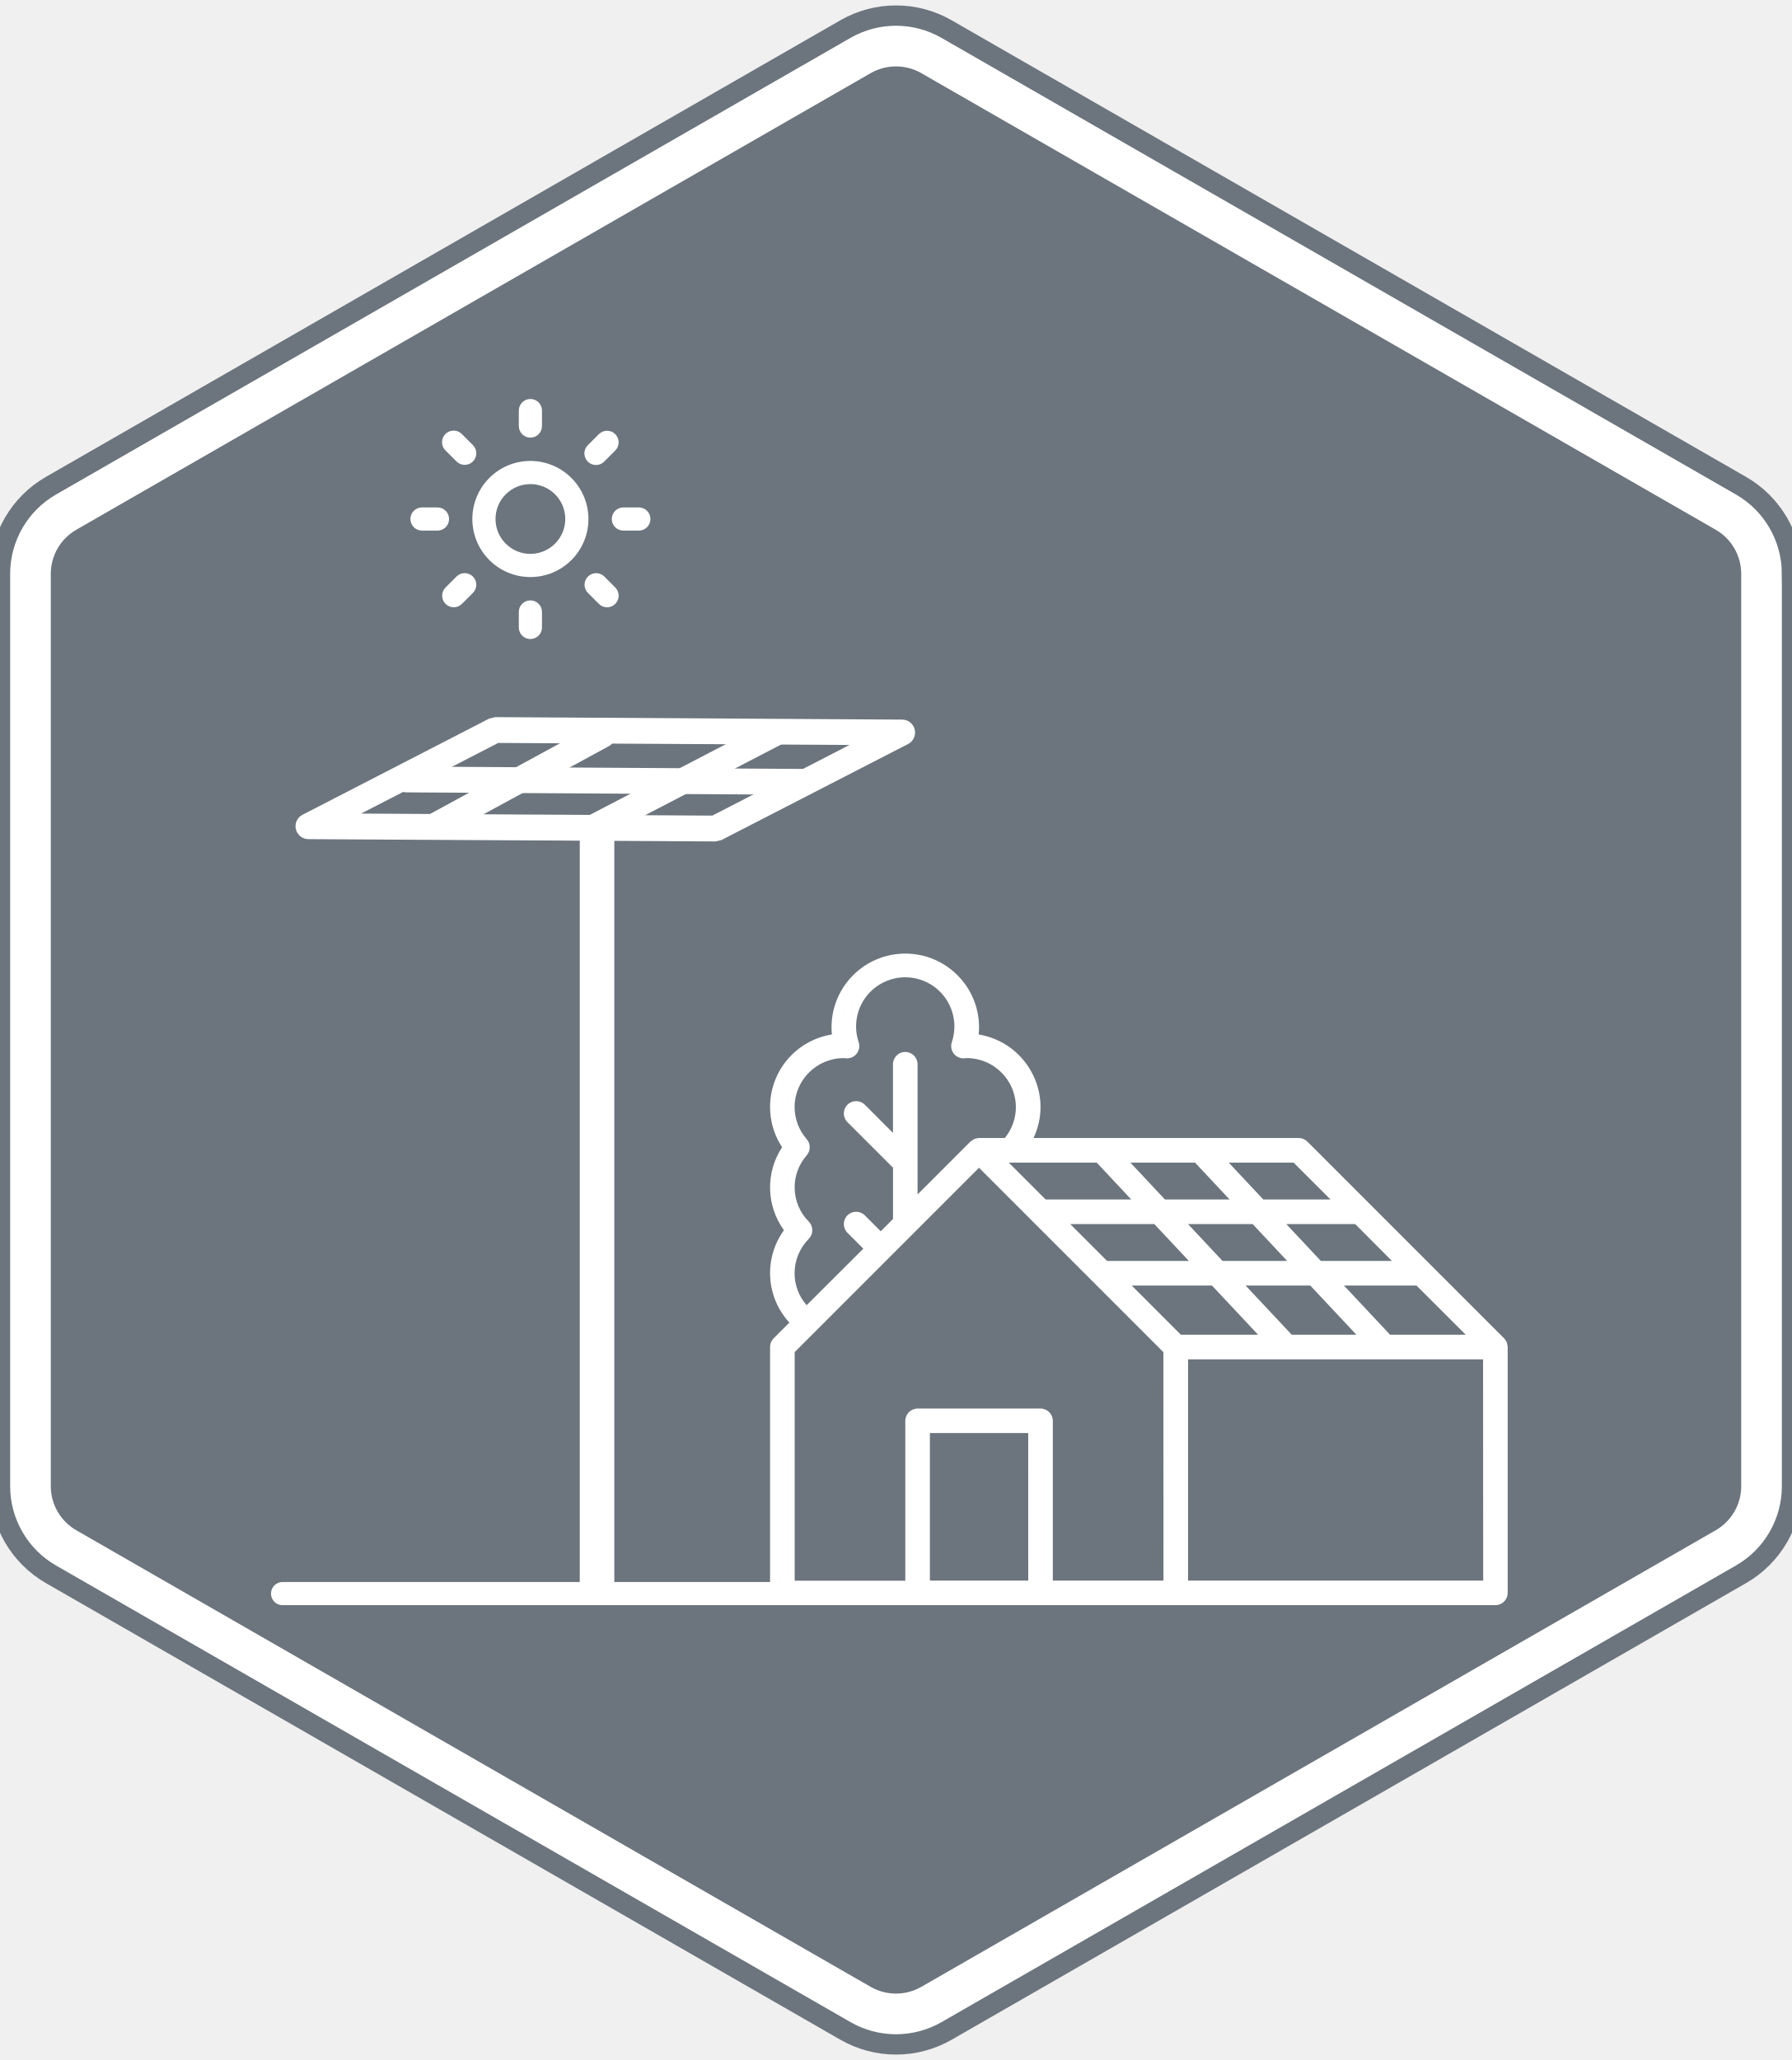
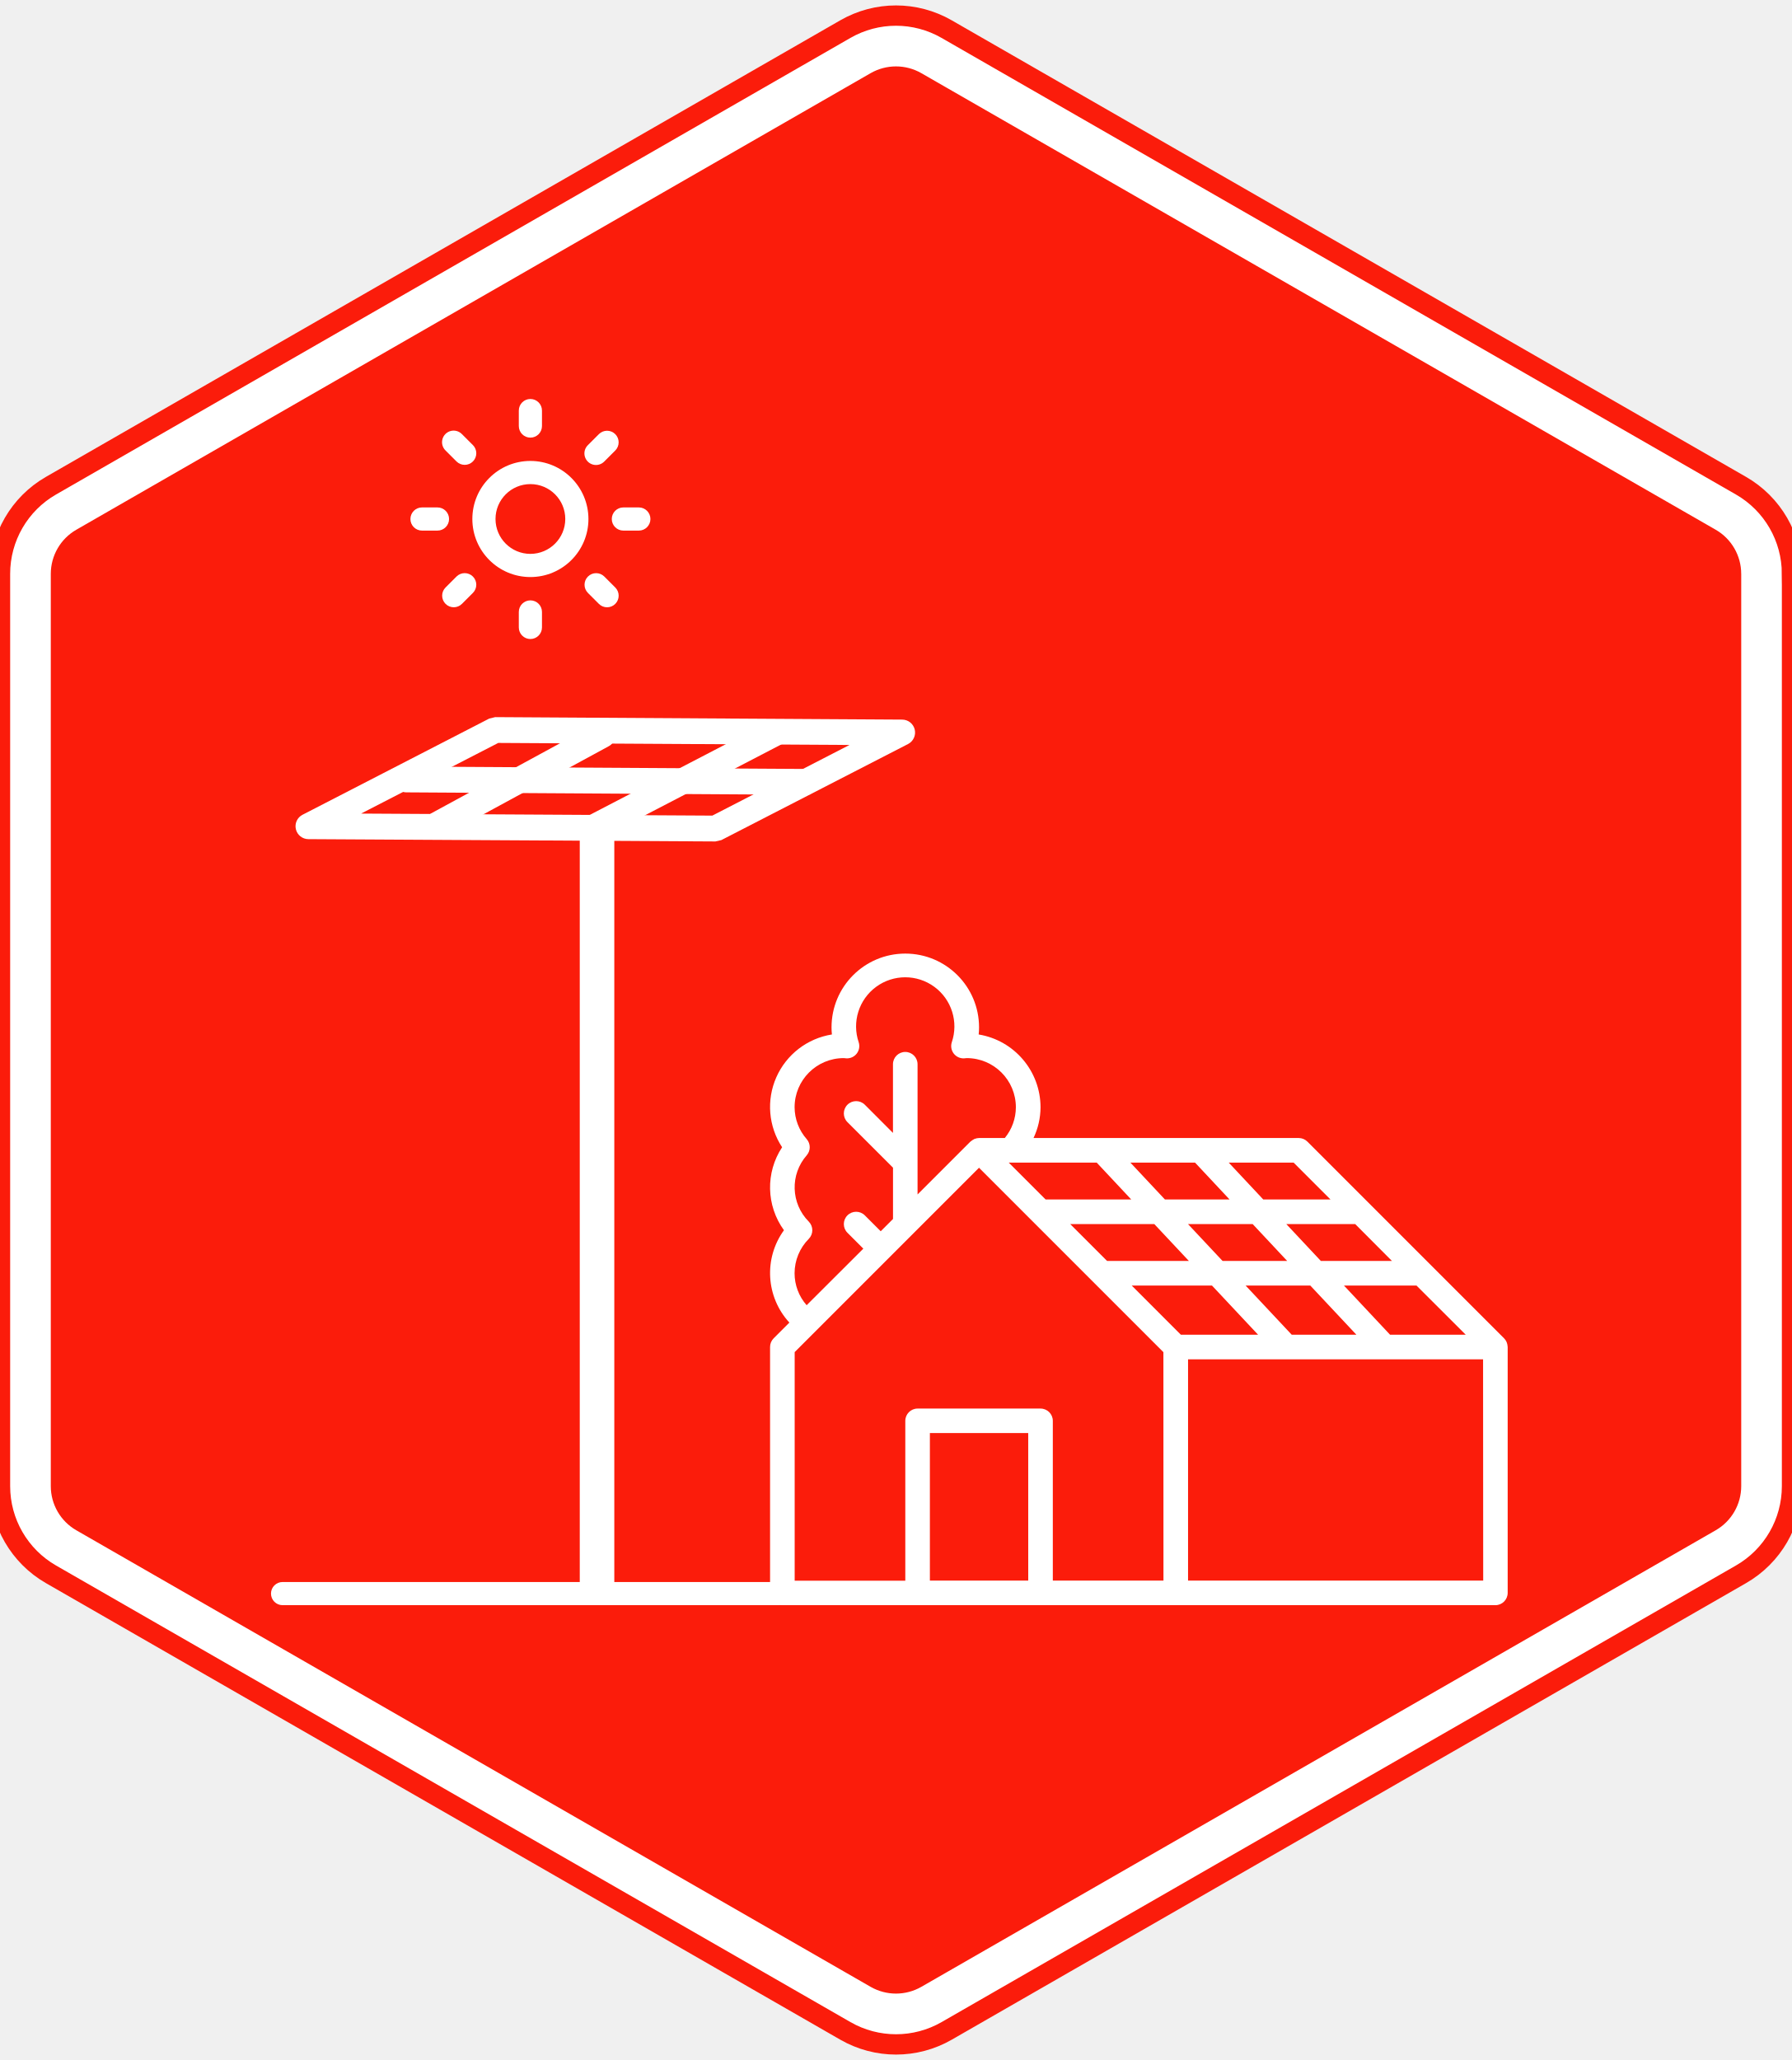
<svg xmlns="http://www.w3.org/2000/svg" width="88.202" height="101.382">
  <g data-name="Grupo 1026">
-     <g data-name="Polígono 1" fill="#6c757d" stroke="#6c757d">
+     <g data-name="Polígono 1" fill="#fb1c0b" stroke="#fb1c0b">
      <path d="M1.5 73.143V28.239a3.51 3.51 0 011.756-3.035l39.1-22.472a3.512 3.512 0 013.489 0l39.101 22.472a3.509 3.509 0 011.756 3.035v44.904a3.51 3.51 0 01-1.756 3.035L45.845 98.649a3.512 3.512 0 01-3.488 0L3.256 76.178A3.509 3.509 0 011.5 73.143z" />
      <path d="M85.202 28.239c0-.714-.384-1.379-1.003-1.734L45.097 4.033a2.007 2.007 0 00-1.993 0l-39.1 22.472A2.005 2.005 0 003 28.239v44.904c0 .714.384 1.378 1.003 1.734l39.101 22.472a2.007 2.007 0 001.993 0L84.2 74.877a2.005 2.005 0 001.003-1.734V28.239m3 0v44.904a5 5 0 01-2.509 4.335l-39.1 22.472a5 5 0 01-4.983 0L2.508 77.478A5 5 0 010 73.143V28.239a5 5 0 012.508-4.335L41.61 1.432a5 5 0 014.982 0l39.101 22.472a5 5 0 012.509 4.335z" fill="#fff" />
    </g>
    <g data-name="Grupo 546">
      <g data-name="Grupo 504">
        <g data-name="Grupo 503">
          <path data-name="Trazado 1592" d="M26.106 22.685a2.857 2.857 0 102.857 2.857 2.861 2.861 0 00-2.857-2.857zm0 4.574a1.717 1.717 0 111.717-1.717 1.719 1.719 0 01-1.717 1.717z" fill="#fff" />
        </g>
      </g>
      <g data-name="Grupo 506">
        <g data-name="Grupo 505">
          <path data-name="Trazado 1593" d="M26.106 19.636a.57.57 0 00-.57.57v.762a.57.57 0 101.14 0v-.762a.57.57 0 00-.57-.57z" fill="#fff" />
        </g>
      </g>
      <g data-name="Grupo 508">
        <g data-name="Grupo 507">
          <path data-name="Trazado 1594" d="M23.276 21.905l-.539-.539a.57.57 0 10-.806.806l.539.539a.57.57 0 00.806-.807z" fill="#fff" />
        </g>
      </g>
      <g data-name="Grupo 510">
        <g data-name="Grupo 509">
          <path data-name="Trazado 1595" d="M21.533 24.973h-.762a.57.57 0 000 1.14h.762a.57.57 0 000-1.14z" fill="#fff" />
        </g>
      </g>
      <g data-name="Grupo 512">
        <g data-name="Grupo 511">
          <path data-name="Trazado 1596" d="M23.276 28.374a.57.57 0 00-.807 0l-.539.539a.57.57 0 10.807.806l.539-.539a.57.57 0 000-.806z" fill="#fff" />
        </g>
      </g>
      <g data-name="Grupo 514">
        <g data-name="Grupo 513">
          <path data-name="Trazado 1597" d="M26.106 29.547a.57.57 0 00-.57.57v.762a.57.57 0 101.14 0v-.762a.57.57 0 00-.57-.57z" fill="#fff" />
        </g>
      </g>
      <g data-name="Grupo 516">
        <g data-name="Grupo 515">
          <path data-name="Trazado 1598" d="M30.284 28.914l-.539-.539a.57.57 0 00-.807.806l.539.539a.57.57 0 00.807-.806z" fill="#fff" />
        </g>
      </g>
      <g data-name="Grupo 518">
        <g data-name="Grupo 517">
          <path data-name="Trazado 1599" d="M31.444 24.973h-.762a.57.57 0 100 1.14h.762a.57.57 0 100-1.14z" fill="#fff" />
        </g>
      </g>
      <g data-name="Grupo 520">
        <g data-name="Grupo 519">
          <path data-name="Trazado 1600" d="M30.283 21.366a.57.57 0 00-.806 0l-.539.539a.57.57 0 10.806.806l.539-.539a.57.57 0 000-.806z" fill="#fff" />
        </g>
      </g>
      <g data-name="Grupo 522">
        <g data-name="Grupo 521">
          <path data-name="Trazado 1601" d="M19.437 77.858h-5.529a.57.57 0 100 1.14h24.4a.57.57 0 100-1.14H19.437z" fill="#fff" />
        </g>
      </g>
      <g data-name="Grupo 545">
        <g data-name="Grupo 544">
          <path data-name="Trazado 1613" d="M74.203 66.255a.6.6 0 00-.031-.157c-.007-.019-.011-.038-.02-.056a.6.6 0 00-.121-.177l-9.681-9.681a.605.605 0 00-.425-.177H50.87a3.562 3.562 0 00.345-1.513 3.636 3.636 0 00-3.045-3.583 3.275 3.275 0 00.019-.35 3.63 3.63 0 00-7.261 0 3.274 3.274 0 00.019.35 3.612 3.612 0 00-2.452 5.55 3.592 3.592 0 00.091 4.084 3.6 3.6 0 00.267 4.546l-.774.774a.6.6 0 00-.176.428v12.1a.605.605 0 00.605.605h35.095a.605.605 0 00.605-.605v-12.1c-.005-.013-.005-.025-.005-.038zm-2.06-.568h-3.725l-2.269-2.42h3.57zm-13.67-5.445h3.183l1.7 1.815h-3.181zm.044 1.815h-4.026l-1.815-1.815h4.139zm5.975 1.21l2.269 2.42h-3.183l-2.269-2.42zm4.02-1.21h-3.5l-1.7-1.815h3.391zm-4.84-4.84l1.815 1.815h-3.309l-1.7-1.815zm-4.852 0l1.7 1.815h-3.182l-1.7-1.815zm-4.84 0l1.7 1.815h-4.215l-1.815-1.815zm-14.27-1.15a2.394 2.394 0 01-.6-1.573 2.42 2.42 0 012.42-2.42h.006c.039.005.079.01.121.012a.605.605 0 00.609-.787 2.42 2.42 0 114.58 0 .605.605 0 00.609.787.987.987 0 00.126-.012 2.42 2.42 0 012.42 2.42 2.386 2.386 0 01-.545 1.513H48.19a.605.605 0 00-.206.04c-.007 0-.016 0-.024.006a.227.227 0 01-.033.021.6.6 0 00-.134.09c-.009.008-.022.011-.031.021l-2.6 2.6v-6.409a.605.605 0 00-1.21 0v3.38l-1.385-1.387a.605.605 0 00-.856.856l2.243 2.242v2.524l-.605.605-.782-.782a.605.605 0 00-.856.856l.782.782-2.79 2.784a2.381 2.381 0 01-.594-1.573 2.406 2.406 0 01.7-1.694.605.605 0 000-.847 2.391 2.391 0 01-.1-3.267.605.605 0 00.001-.788zm10.9 21.721h-4.841v-7.261h4.84zm6.656 0H51.82v-7.861a.605.605 0 00-.605-.605h-6.051a.605.605 0 00-.605.605v7.866h-5.445v-11.25l1.041-1.041 4.832-4.832 3.2-3.2 9.076 9.076zm-1.563-14.521h3.95l2.269 2.42h-3.8zm17.3 14.521H58.476v-10.89h14.521z" fill="#fff" />
        </g>
      </g>
      <g data-name="Grupo 596" fill="#fff">
        <path data-name="Trazado 1726" d="M28.536 77.969V41.136a.85.85 0 111.7 0v36.833a.85.85 0 01-1.7 0" />
        <path data-name="Trazado 1727" d="M15.176 41.298a.635.635 0 01-.285-1.2l9.187-4.733.295-.072 20.038.122a.636.636 0 01.287 1.2l-9.194 4.73-.293.067zm20.04-.521v-.635zm-17.444-.737l17.289.1 6.75-3.477-17.287-.1z" />
        <path data-name="Trazado 1728" d="M20.876 40.938a.63.63 0 01.257-.861l8.2-4.459a.637.637 0 11.607 1.119l-8.2 4.456a.619.619 0 01-.3.079.631.631 0 01-.56-.334" />
        <path data-name="Trazado 1729" d="M28.74 40.973a.638.638 0 01.273-.86l8.852-4.6a.635.635 0 01.584 1.127l-8.851 4.6a.691.691 0 01-.3.07.628.628 0 01-.562-.342" />
        <path data-name="Trazado 1730" d="M39.929 39.116l-19.9-.12a.636.636 0 11.005-1.271l19.9.12c.35 0-.016.288-.021.642 0 0-.556.629-.9.629h.915z" />
      </g>
    </g>
  </g>
</svg>
